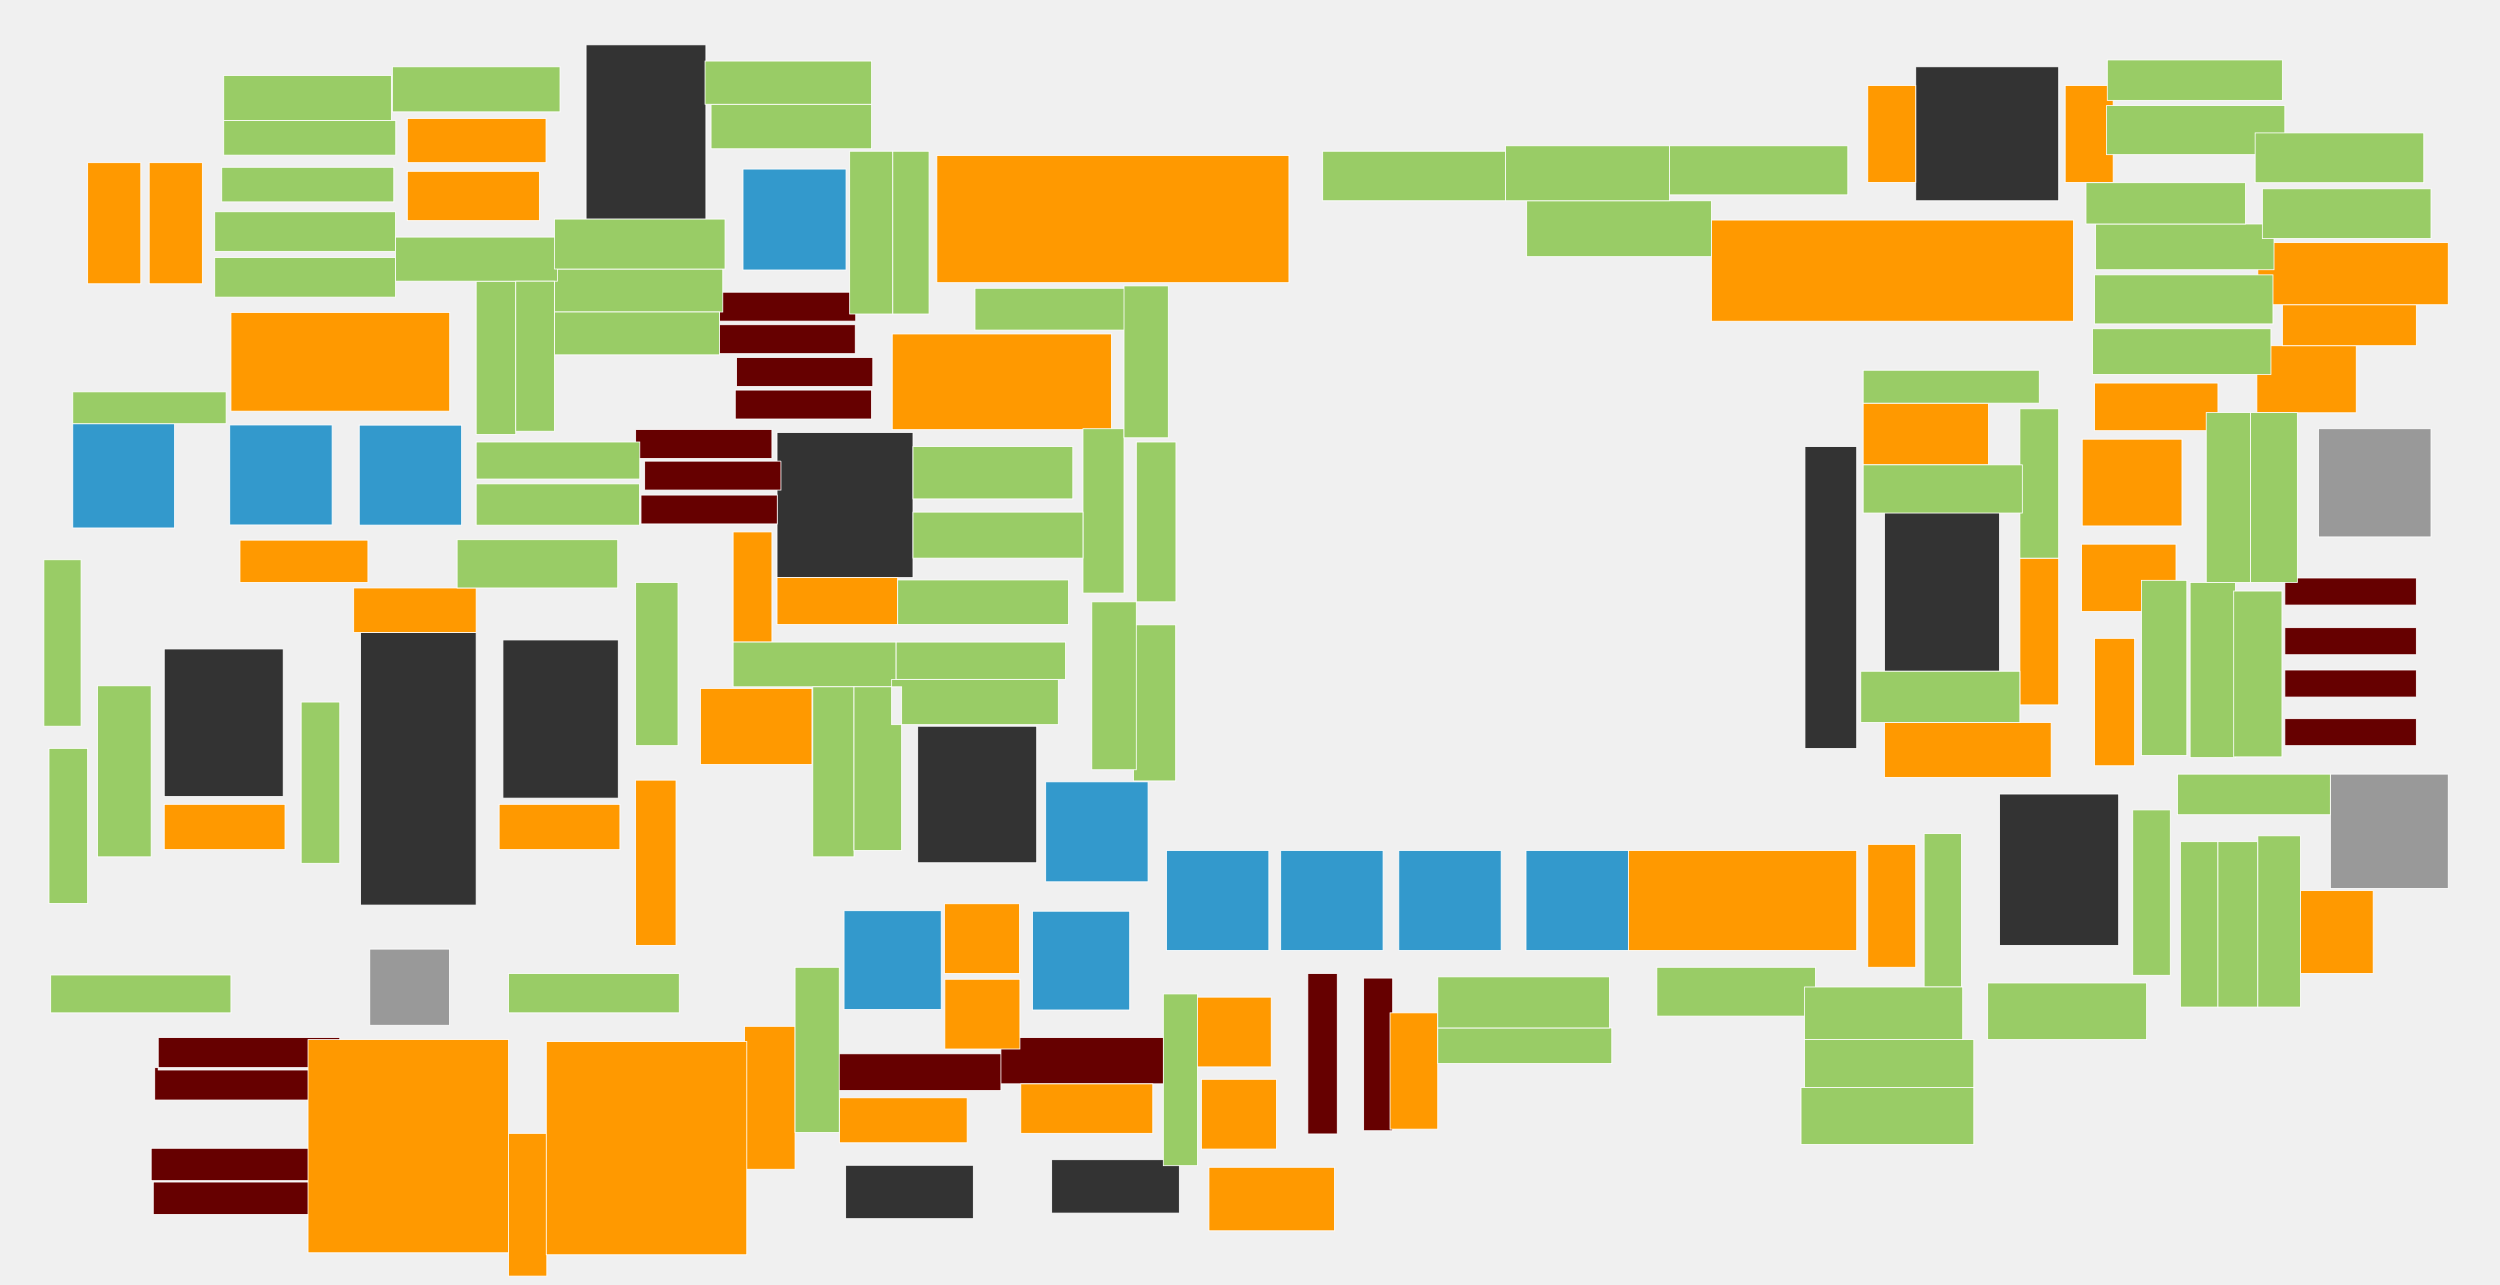
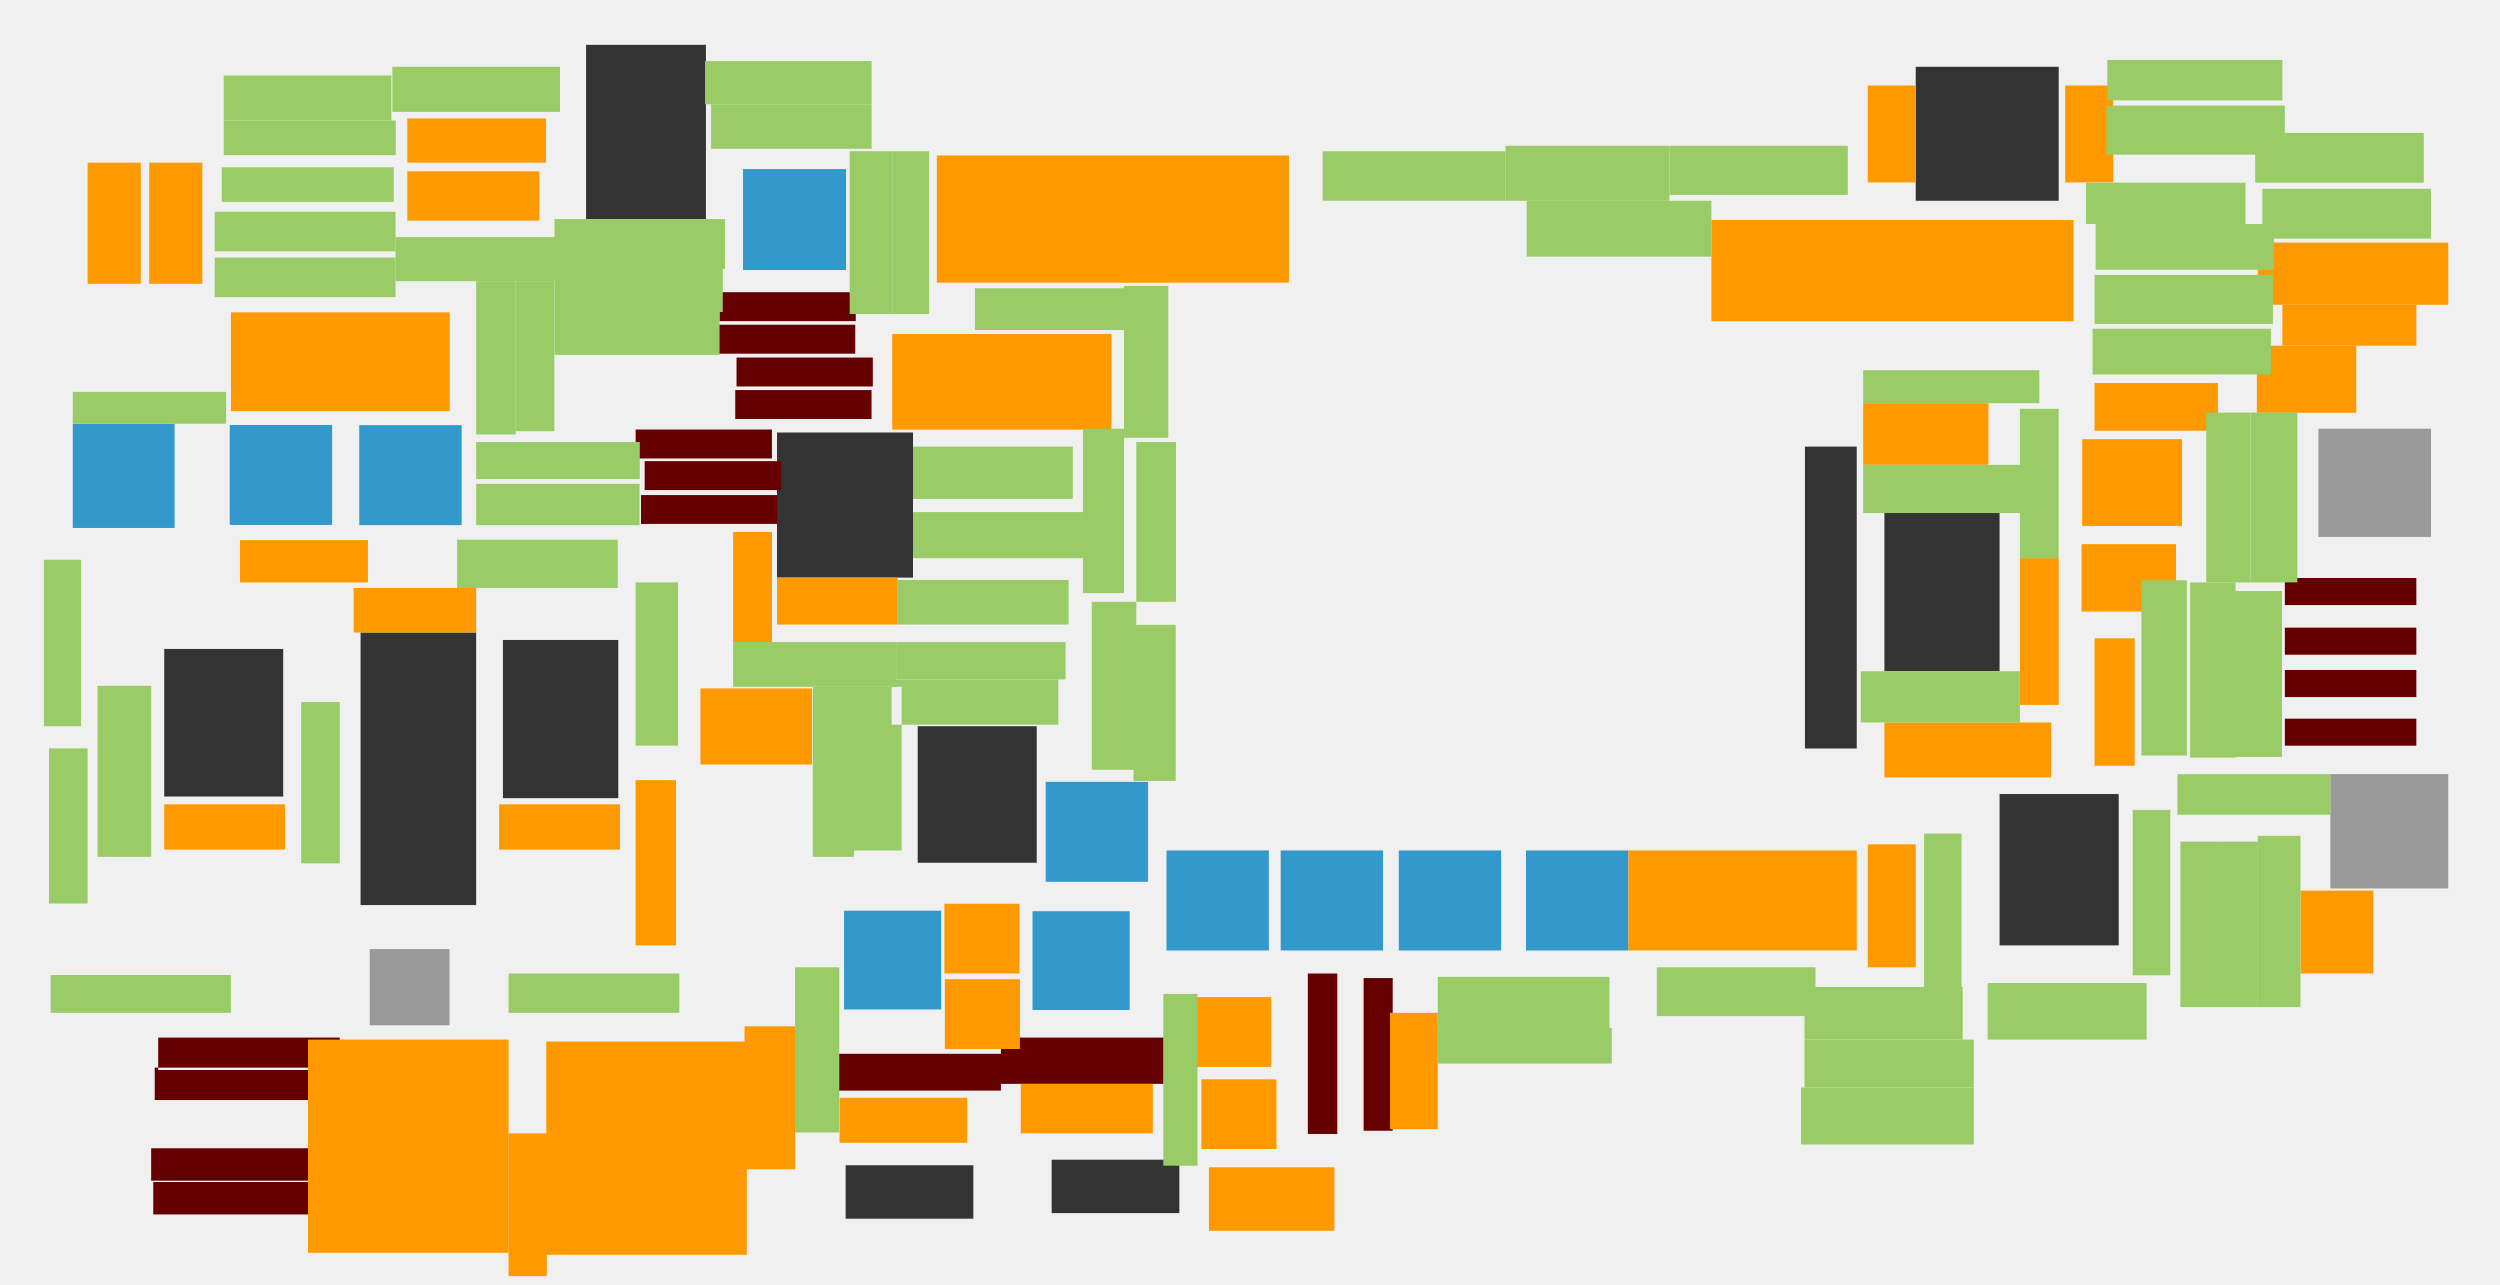
<svg xmlns="http://www.w3.org/2000/svg" version="1.1" id="Parts" x="0px" y="0px" width="3113px" height="1599px" viewBox="0 0 3113 1599" enable-background="new 0 0 3113 1599" xml:space="preserve">
  <g id="Transistors">
-     <rect id="NTE128" x="2886.89" y="533.84" fill="#999999" stroke="#FFFFFF" stroke-miterlimit="10" width="140.19" height="134.74" />
-     <rect id="NTE129" x="2901.75" y="963.92" fill="#999999" stroke="#FFFFFF" stroke-miterlimit="10" width="146.82" height="142.4" />
-     <rect id="BC550C" x="460.43" y="1181.82" fill="#999999" stroke="#FFFFFF" stroke-miterlimit="10" width="99.32" height="94.858" />
+     <rect id="NTE128" x="2886.89" y="533.84" fill="#999999" width="140.19" height="134.74" />
+     <rect id="NTE129" x="2901.75" y="963.92" fill="#999999" width="146.82" height="142.4" />
+     <rect id="BC550C" x="460.43" y="1181.82" fill="#999999" width="99.32" height="94.857" />
  </g>
  <g id="ICs">
-     <rect id="NE5534" x="2346.47" y="637.68" fill="#333333" stroke="#FFFFFF" stroke-miterlimit="10" width="143.39" height="198.142" />
-     <rect id="NTE929" x="448.98" y="787.6" fill="#333333" stroke="#FFFFFF" stroke-miterlimit="10" width="143.93" height="339.41" />
-     <path id="LM301" fill="#333333" stroke="#FFFFFF" stroke-miterlimit="10" d="M352.65,991.84H204.5V808.08h148.15V991.84z    M769.89,796.86H626.24V993.84H769.89V796.86z M2563.5,83.15h-178.03V250h178.03V83.15z" />
-     <rect id="TL071" x="1142.71" y="904.3" fill="#333333" stroke="#FFFFFF" stroke-miterlimit="10" width="148.21" height="170" />
-     <rect id="LM337" x="1309.52" y="1444.05" fill="#333333" stroke="#FFFFFF" stroke-miterlimit="10" width="159" height="66.5" />
-     <rect id="LM317" x="1053" y="1451" fill="#333333" stroke="#FFFFFF" stroke-miterlimit="10" width="159" height="66.5" />
-     <rect id="_4558" x="967.54" y="538.57" fill="#333333" stroke="#FFFFFF" stroke-miterlimit="10" width="169.33" height="180.68" />
-     <path id="TL082" fill="#333333" stroke="#FFFFFF" stroke-miterlimit="10" d="M2489.86,988.73h148.33v188.47h-148.33V988.73z    M879.01,55.82H729.77V273h149.24V55.82z" />
-     <rect id="THAT_2180_VCA" x="2247.51" y="556.1" fill="#333333" stroke="#FFFFFF" stroke-miterlimit="10" width="64.49" height="375.92" />
+     <rect id="NE5534" x="2346.47" y="637.68" fill="#333333" width="143.39" height="198.143" />
+     <rect id="NTE929" x="448.98" y="787.6" fill="#333333" width="143.93" height="339.41" />
+     <path id="LM301" fill="#333333" d="M352.65,991.84H204.5V808.08h148.15V991.84z M769.89,796.86H626.24V993.84H769.89V796.86z    M2563.5,83.15h-178.03V250h178.03V83.15z" />
+     <rect id="TL071" x="1142.71" y="904.3" fill="#333333" width="148.21" height="170" />
+     <rect id="LM337" x="1309.52" y="1444.05" fill="#333333" width="159" height="66.5" />
+     <rect id="LM317" x="1053" y="1451" fill="#333333" width="159" height="66.5" />
+     <rect id="_4558" x="967.54" y="538.57" fill="#333333" width="169.33" height="180.68" />
+     <path id="TL082" fill="#333333" d="M2489.86,988.73h148.33v188.47h-148.33V988.73z M879.01,55.82H729.77V273h149.24V55.82z" />
+     <rect id="THAT_2180_VCA" x="2247.51" y="556.1" fill="#333333" width="64.49" height="375.92" />
  </g>
  <g id="Diodes">
-     <path id="_1N4148" fill="#660000" stroke="#FFFFFF" stroke-miterlimit="10" d="M2845.09,719.75h163.74v33.65h-163.74V719.75z    M2845.09,815.24h163.74v-33.65h-163.74V815.24z M2845.09,867.97h163.74V834.32h-163.74V867.97z M2845.09,928.54h163.74v-33.65   h-163.74V928.54z M961.21,534.84H791.5v36.01h169.71V534.84z M972.44,574.21H802.72v36.01h169.71v-36.01H972.44z M967.88,616.43   H798.16v36.012h169.71L967.88,616.43L967.88,616.43z M1085.24,485.73H915.53v36.01h169.71V485.73z M1086.83,445.22H917.12v36.012   h169.71V445.22z M1064.96,404.37H895.25v36.01h169.71V404.37z M1065.59,363.85H895.87v36.01h169.71L1065.59,363.85L1065.59,363.85z   " />
-     <path id="_1N4007" fill="#660000" stroke="#FFFFFF" stroke-miterlimit="10" d="M423.1,1332.35H197V1292h226.1V1332.35z    M418.75,1329.42h-226.1v40.35h226.1V1329.42z M414.34,1429.82h-226.1v40.35h226.1V1429.82z M416.93,1471.86h-226.1v40.35h226.1   V1471.86z M1449,1292h-202.66v57.6H1449V1292z M1246.34,1312.18H1034V1358h212.34V1312.18z M1665.18,1212.21h-36.67V1412h36.67   V1212.21z M1734.189,1217.9H1698V1408h36.189V1217.9z" />
+     <path id="_1N4148" fill="#660000" d="M2845.09,719.75h163.74v33.65h-163.74V719.75z M2845.09,815.24h163.74v-33.65h-163.74V815.24z    M2845.09,867.97h163.74V834.32h-163.74V867.97z M2845.09,928.54h163.74v-33.65h-163.74V928.54z M961.21,534.84H791.5v36.01h169.71   V534.84z M972.44,574.21H802.72v36.01h169.71v-36.01H972.44z M967.88,616.43H798.16v36.013h169.71L967.88,616.43L967.88,616.43z    M1085.24,485.73H915.53v36.01h169.71V485.73z M1086.83,445.22H917.12v36.013h169.71V445.22z M1064.96,404.37H895.25v36.01h169.71   V404.37z M1065.59,363.85H895.87v36.01h169.71L1065.59,363.85L1065.59,363.85z" />
+     <path id="_1N4007" fill="#660000" d="M423.1,1332.35H197V1292h226.1V1332.35z M418.75,1329.42h-226.1v40.35h226.1V1329.42z    M414.34,1429.82h-226.1v40.35h226.1V1429.82z M416.93,1471.86h-226.1v40.35h226.1V1471.86z M1449,1292h-202.66v57.6H1449V1292z    M1246.34,1312.18H1034V1358h212.34V1312.18z M1665.18,1212.21h-36.67V1412h36.67V1212.21z M1734.189,1217.9H1698V1408h36.189   V1217.9z" />
  </g>
  <g id="Trimmers">
-     <path id="_5K_Trimmer" fill="#3399CC" stroke="#FFFFFF" stroke-miterlimit="10" d="M1172,1257h-121v-123h121V1257z    M1406.71,1134.64h-121v123h121V1134.64z" />
-     <path id="_50K_Trimmer" fill="#3399CC" stroke="#FFFFFF" stroke-miterlimit="10" d="M1580,1183.5h-127.5V1059H1580V1183.5z    M1722.21,1059h-127.5v124.5h127.5V1059z M1869.27,1059h-127.5v124.5h127.5V1059z M2027.67,1059h-127.5v124.5h127.5V1059z    M1429.58,973.53h-127.5v124.5h127.5V973.53z M574.82,529.39h-127.5v124.5h127.5V529.39z M413.56,529.16h-127.5v124.5h127.5V529.16   z M1053.5,210.51H925.19V336.2h128.31V210.51z" />
-     <rect id="_500K_Trimmer" x="90.61" y="527.61" fill="#3399CC" stroke="#FFFFFF" stroke-miterlimit="10" width="126.81" height="129.81" />
+     <path id="_5K_Trimmer" fill="#3399CC" d="M1172,1257h-121v-123h121V1257z M1406.71,1134.64h-121v123h121V1134.64z" />
+     <path id="_50K_Trimmer" fill="#3399CC" d="M1580,1183.5h-127.5V1059H1580V1183.5z M1722.21,1059h-127.5v124.5h127.5V1059z    M1869.27,1059h-127.5v124.5h127.5V1059z M2027.67,1059h-127.5v124.5h127.5V1059z M1429.58,973.53h-127.5v124.5h127.5V973.53z    M574.82,529.39h-127.5v124.5h127.5V529.39z M413.56,529.16h-127.5v124.5h127.5V529.16z M1053.5,210.51H925.19V336.2h128.31V210.51   z" />
+     <rect id="_500K_Trimmer" x="90.61" y="527.61" fill="#3399CC" width="126.81" height="129.81" />
  </g>
  <g id="Capacitors">
    <g id="Tantalum">
-       <rect id="_22uf" x="872.18" y="857.21" fill="#FF9900" stroke="#FFFFFF" stroke-miterlimit="10" width="138.892" height="94.79" />
+       <rect id="_22uf" x="872.18" y="857.21" fill="#FF9900" width="138.893" height="94.79" />
    </g>
    <g id="Film">
-       <rect id="_0.47uF" x="2027.67" y="1059" fill="#FF9900" stroke="#FFFFFF" stroke-miterlimit="10" width="284.33" height="124.5" />
-       <rect id="_1.8uF" x="1166.55" y="193.58" fill="#FF9900" stroke="#FFFFFF" stroke-miterlimit="10" width="438.45" height="158.42" />
-       <rect id="_0.33uF" x="287.57" y="389" fill="#FF9900" stroke="#FFFFFF" stroke-miterlimit="10" width="272.42" height="123" />
-       <path id="_100nF" fill="#FF9900" stroke="#FFFFFF" stroke-miterlimit="10" d="M1661.67,1532.6h-156.3v-79.108h156.3V1532.6z     M680.92,1411.25h-47.68v177.76h47.68V1411.25z M990,1277.96h-62.91v178.021H990V1277.96z M1204.311,1366.97h-158.869V1423    h158.869V1366.97z M1435.46,1349.66h-164.4v61.59h164.4V1349.66z M1730.89,1406.02h59.4V1261.2h-59.4V1406.02z" />
-       <rect id="_0.01uF" x="1111" y="415.85" fill="#FF9900" stroke="#FFFFFF" stroke-miterlimit="10" width="273" height="119.15" />
-       <path id="_1nF" fill="#FF9900" stroke="#FFFFFF" stroke-miterlimit="10" d="M791.46,971.41h50.34v205.79h-50.34V971.41z     M175.33,202.56h-66.2v150.8h66.2V202.56z M251.97,202.56h-66.2v150.8h66.2V202.56z M2761.79,476.97h-153.62v59.33h153.62V476.97z     M2608.17,953.54h49.89V794.86h-49.89V953.54z M679.92,147.5H507.16v55.06h172.76V147.5z M671.64,213.31H507.16v61.42H671.64    V213.31z" />
+       <rect id="_0.47uF" x="2027.67" y="1059" fill="#FF9900" width="284.33" height="124.5" />
+       <rect id="_1.8uF" x="1166.55" y="193.58" fill="#FF9900" width="438.45" height="158.42" />
+       <rect id="_0.33uF" x="287.57" y="389" fill="#FF9900" width="272.42" height="123" />
+       <path id="_100nF" fill="#FF9900" d="M1661.67,1532.6h-156.3v-79.107h156.3V1532.6z M680.92,1411.25h-47.68v177.76h47.68V1411.25z     M990,1277.96h-62.91v178.021H990V1277.96z M1204.311,1366.97h-158.868V1423h158.868V1366.97z M1435.46,1349.66h-164.4v61.59    h164.4V1349.66z M1730.89,1406.02h59.4V1261.2h-59.4V1406.02z" />
+       <rect id="_0.01uF" x="1111" y="415.85" fill="#FF9900" width="273" height="119.15" />
+       <path id="_1nF" fill="#FF9900" d="M791.46,971.41h50.34v205.79h-50.34V971.41z M175.33,202.56h-66.2v150.8h66.2V202.56z     M251.97,202.56h-66.2v150.8h66.2V202.56z M2761.79,476.97h-153.62v59.33h153.62V476.97z M2608.17,953.54h49.89V794.86h-49.89    V953.54z M679.92,147.5H507.16v55.06h172.76V147.5z M671.64,213.31H507.16v61.42H671.64V213.31z" />
    </g>
    <g id="Electrolytic">
-       <rect id="_1uF_50v" x="2592.75" y="546.87" fill="#FF9900" stroke="#FFFFFF" stroke-miterlimit="10" width="124.24" height="108.05" />
-       <rect id="_4.7uF_25v" x="2131.02" y="274" fill="#FF9900" stroke="#FFFFFF" stroke-miterlimit="10" width="450.98" height="126" />
-       <path id="_10uF_25v" fill="#FF9900" stroke="#FFFFFF" stroke-miterlimit="10" d="M1589.45,1430.811h-93.5v-86.869h93.5V1430.811z     M1582.95,1241.64h-93.5v86.87h93.5V1241.64z M1270,1219.35h-93.5v86.87h93.5V1219.35z M1269.49,1125.34h-93.5v86.87h93.5V1125.34    z" />
-       <path id="_22uF_16v" fill="#FF9900" stroke="#FFFFFF" stroke-miterlimit="10" d="M2955.08,1212.21h-90.561V1108.98h90.561V1212.21    z M2709.561,677.59H2592v83.91h117.561V677.59z M2810.23,514H2934v-83.52h-123.77V514z" />
-       <path id="_1000uF_50v" fill="#FF9900" stroke="#FFFFFF" stroke-miterlimit="10" d="M633.24,1559.97H383.55V1294.5h249.69V1559.97z     M929.9,1296.97H680.21v265.47H929.9V1296.97z" />
+       <rect id="_1uF_50v" x="2592.75" y="546.87" fill="#FF9900" width="124.24" height="108.05" />
+       <rect id="_4.7uF_25v" x="2131.02" y="274" fill="#FF9900" width="450.98" height="126" />
+       <path id="_10uF_25v" fill="#FF9900" d="M1589.45,1430.811h-93.5v-86.868h93.5V1430.811z M1582.95,1241.64h-93.5v86.87h93.5    V1241.64z M1270,1219.35h-93.5v86.87h93.5V1219.35z M1269.49,1125.34h-93.5v86.87h93.5V1125.34z" />
+       <path id="_22uF_16v" fill="#FF9900" d="M2955.08,1212.21h-90.561V1108.98h90.561V1212.21z M2709.561,677.59H2592v83.91h117.561    V677.59z M2810.23,514H2934v-83.52h-123.77V514z" />
+       <path id="_1000uF_50v" fill="#FF9900" d="M633.24,1559.97H383.55V1294.5h249.69V1559.97z M929.9,1296.97H680.21v265.47H929.9    V1296.97z" />
    </g>
    <g id="Ceramic">
-       <path id="_150pf" fill="#FF9900" stroke="#FFFFFF" stroke-miterlimit="10" d="M3008.83,430.48H2842V379.46h166.83V430.48z     M592.91,732.14H440.4v55.46h152.51V732.14z" />
-       <path id="_100pf" fill="#FF9900" stroke="#FFFFFF" stroke-miterlimit="10" d="M961.21,799.5h-48.35V662.35h48.35V799.5z     M1117.78,719.25H967.54v58.46h150.24V719.25z M2476,578.83h-156V502.02h156V578.83z M2811.45,379.46h237.12v-77.35h-237.121    L2811.45,379.46L2811.45,379.46z M2554.13,899.62h-207.66V968h207.66V899.62z" />
-       <rect id="_27pf" x="2515.16" y="695" fill="#FF9900" stroke="#FFFFFF" stroke-miterlimit="10" width="48.34" height="182.75" />
-       <rect id="_22pf" x="2325.72" y="1051.4" fill="#FF9900" stroke="#FFFFFF" stroke-miterlimit="10" width="59.75" height="153.05" />
-       <rect id="_15pf" x="621.51" y="1001.54" fill="#FF9900" stroke="#FFFFFF" stroke-miterlimit="10" width="150.41" height="56.42" />
-       <path id="_10pF" fill="#FF9900" stroke="#FFFFFF" stroke-miterlimit="10" d="M458.14,725.24H298.79v-52.67h159.35V725.24z     M2631.311,106.47h-59.75v120.69h59.75V106.47z M2385.47,106.47h-59.75v120.69h59.75V106.47z" />
-       <rect id="_5pf" x="204.5" y="1001.54" fill="#FF9900" stroke="#FFFFFF" stroke-miterlimit="10" width="150.41" height="56.42" />
+       <path id="_150pf" fill="#FF9900" d="M3008.83,430.48H2842V379.46h166.83V430.48z M592.91,732.14H440.4v55.46h152.51V732.14z" />
+       <path id="_100pf" fill="#FF9900" d="M961.21,799.5h-48.35V662.35h48.35V799.5z M1117.78,719.25H967.54v58.46h150.24V719.25z     M2476,578.83h-156V502.02h156V578.83z M2811.45,379.46h237.12v-77.35h-237.121L2811.45,379.46L2811.45,379.46z M2554.13,899.62    h-207.66V968h207.66V899.62z" />
+       <rect id="_27pf" x="2515.16" y="695" fill="#FF9900" width="48.34" height="182.75" />
+       <rect id="_22pf" x="2325.72" y="1051.4" fill="#FF9900" width="59.75" height="153.05" />
+       <rect id="_15pf" x="621.51" y="1001.54" fill="#FF9900" width="150.41" height="56.42" />
+       <path id="_10pF" fill="#FF9900" d="M458.14,725.24H298.79v-52.67h159.35V725.24z M2631.311,106.47h-59.75v120.69h59.75V106.47z     M2385.47,106.47h-59.75v120.69h59.75V106.47z" />
+       <rect id="_5pf" x="204.5" y="1001.54" fill="#FF9900" width="150.41" height="56.42" />
    </g>
  </g>
  <g id="Resistors">
-     <path id="_4K7" fill="#99CC66" stroke="#FFFFFF" stroke-miterlimit="10" d="M109.13,1125H61V931.86h48.13V1125z M1115.84,799.5   H912.86v55.71h202.979L1115.84,799.5L1115.84,799.5z M2761.79,1048.05H2715V1254h46.79V1048.05z M2702.46,1008.5h-46.79v205.95   h46.79V1008.5z M1085.34,129.83H885.4v55.43h199.938L1085.34,129.83L1085.34,129.83z" />
-     <path id="_120R" fill="#99CC66" stroke="#FFFFFF" stroke-miterlimit="10" d="M1491.09,1451.5h-42.53v-213.87h42.53V1451.5z    M1045.061,1204.45H990v205.729h55.061V1204.45z" />
-     <path id="_1K5" fill="#99CC66" stroke="#FFFFFF" stroke-miterlimit="10" d="M1063.4,1066.96h-51.33V855.21h51.33V1066.96z    M1399.62,533.84h-51.11v204.68h51.11V533.84z M796.36,602.5H592.91v51.45h203.45V602.5z" />
-     <path id="_100K" fill="#99CC66" stroke="#FFFFFF" stroke-miterlimit="10" d="M1063.4,855.21h59.33V1059h-59.33V855.21z    M1317.82,846.03H1110.26v56.3h207.562L1317.82,846.03L1317.82,846.03z M1463.98,778.04h-52.592v194.38h52.592V778.04z    M423.11,874.18H375V1075h48.11V874.18z M769.21,672.04H569.2v60.1h200.01V672.04z M2672.98,1224H2475.02v70.5h197.961V1224   L2672.98,1224z M2860.68,513.74h-58.42v211.5h58.42V513.74z M1420.189,358.94H1214.04v52.08h206.149V358.94L1420.189,358.94z" />
-     <rect id="_3K3_or_10K" x="1359.5" y="749.4" fill="#99CC66" stroke="#FFFFFF" stroke-miterlimit="10" width="55.42" height="209.1" />
-     <path id="_22K1" fill="#99CC66" stroke="#FFFFFF" stroke-miterlimit="10" d="M2608.17,342.24h222.13v61.1h-222.13V342.24z    M2622.96,192.58h222.13v-61.1h-222.13V192.58z" />
-     <path id="_22R" fill="#99CC66" stroke="#FFFFFF" stroke-miterlimit="10" d="M2727.13,943.42h56.56V725.24h-56.56V943.42z    M2666.5,722.62h56.561V940.8H2666.5V722.62z M2624,74.63h218V125h-218V74.63z" />
-     <rect id="_51R" x="2317" y="835.82" fill="#99CC66" stroke="#FFFFFF" stroke-miterlimit="10" width="198.16" height="63.8" />
-     <rect id="_133K" x="1136.87" y="637.68" fill="#99CC66" stroke="#FFFFFF" stroke-miterlimit="10" width="211.64" height="57.32" />
-     <rect id="_523K" x="1647" y="188.31" fill="#99CC66" stroke="#FFFFFF" stroke-miterlimit="10" width="227.64" height="61.69" />
-     <path id="_2K2" fill="#99CC66" stroke="#FFFFFF" stroke-miterlimit="10" d="M2605.64,409.31h222.13v57h-222.129L2605.64,409.31   L2605.64,409.31z M2609.46,335.9h222.13v-57h-222.13V335.9z M487.34,93.97H278.58v56.12h208.75L487.34,93.97L487.34,93.97z    M697.33,83.15H488.58v56.12h208.75V83.15L697.33,83.15z M2901.75,1014.54h-190.4v-50.62h190.4V1014.54z M2811.45,1048.061h-49.66   V1254h49.66V1048.061z" />
-     <path id="_20K" fill="#99CC66" stroke="#FFFFFF" stroke-miterlimit="10" d="M2442.51,1229H2395.9v-190.99h46.608L2442.51,1229   L2442.51,1229z M2131.02,250H1901v69.61h230.02V250z M492.81,150.09H278.58v43.11H492.81V150.09z M490.34,208.29v43.11H276.11   v-43.11H490.34L490.34,208.29z M2457.79,1425.11h-215.16v-70.91h215.16V1425.11z" />
-     <path id="_2K4" fill="#99CC66" stroke="#FFFFFF" stroke-miterlimit="10" d="M2796.11,278.9h-198.65v-51.4h198.65V278.9z    M1111.72,188.31H1058V391h53.72V188.31z" />
-     <path id="_100R" fill="#99CC66" stroke="#FFFFFF" stroke-miterlimit="10" d="M2747.189,513.74h55.069v211.5h-55.069V513.74z    M2078.8,181.52h-204.16V250h204.16V181.52z" />
-     <path id="_5K6_" fill="#99CC66" stroke="#FFFFFF" stroke-miterlimit="10" d="M2864.52,1254h-53.068v-213.25h53.068V1254z    M2781.39,942.49h60.11V735.95h-60.11V942.49z" />
-     <rect id="_200K" x="2247" y="1294.5" fill="#99CC66" stroke="#FFFFFF" stroke-miterlimit="10" width="210.79" height="59.7" />
-     <rect id="_90K9" x="2063.08" y="1204.45" fill="#99CC66" stroke="#FFFFFF" stroke-miterlimit="10" width="197.54" height="60.81" />
-     <rect id="_5K1" x="2515.16" y="509.02" fill="#99CC66" stroke="#FFFFFF" stroke-miterlimit="10" width="48.34" height="185.98" />
-     <path id="_909K" fill="#99CC66" stroke="#FFFFFF" stroke-miterlimit="10" d="M281.59,527.61H90.61V487.93h190.98V527.61z M900,335   H690.5v53.5H900V335z" />
-     <rect id="_7K5" x="1111.72" y="188.31" fill="#99CC66" stroke="#FFFFFF" stroke-miterlimit="10" width="45.15" height="202.69" />
-     <path id="_10K" fill="#99CC66" stroke="#FFFFFF" stroke-miterlimit="10" d="M1454.78,545.15h-55.16V355.99h55.16V545.15z    M2817.09,297.08h209.99v-62.01h-209.99V297.08z M2808.11,165.49H3018.1v62.01H2808.11V165.49z M2078.8,181.52h222.12v61.14H2078.8   V181.52z M877.91,76.02h207.43v53.81H877.91V76.02z M267.36,320.68h225.16V370H267.36V320.68z M267.36,263.68h225.16V313H267.36   V263.68z M1326.84,845.94h-211V799.5h211V845.94z" />
-     <path id="_1M5" fill="#99CC66" stroke="#FFFFFF" stroke-miterlimit="10" d="M592.91,350.13h49.3V541h-49.3V350.13z M2007,1280   h-216.71v44.35H2007V1280z" />
-     <path id="_1K" fill="#99CC66" stroke="#FFFFFF" stroke-miterlimit="10" d="M492.52,295.22H694.07v54.91H492.52V295.22z    M690.5,441.88H896V388.5H690.5V441.88z M2247,1294.5h196.98V1229H2247V1294.5z M2518.21,578.83H2320v60.01h198.21V578.83z    M845.85,1212.21H633.24v48.99H845.85V1212.21z M1335.88,556.1h-199.01v65.15h199.01V556.1z M1330.59,722.15h-212.81v55.56h212.81   V722.15L1330.59,722.15z M2539.33,461H2320v41.02h219.33V461z" />
-     <rect id="_3K02" x="121.46" y="853.95" fill="#99CC66" stroke="#FFFFFF" stroke-miterlimit="10" width="66.78" height="213.01" />
-     <rect id="_6K04" x="54.63" y="697" fill="#99CC66" stroke="#FFFFFF" stroke-miterlimit="10" width="46.33" height="207.29" />
-     <rect id="_1M29" x="1790.29" y="1216.38" fill="#99CC66" stroke="#FFFFFF" stroke-miterlimit="10" width="213.85" height="63.62" />
-     <rect id="_5K49" x="690.5" y="272.79" fill="#99CC66" stroke="#FFFFFF" stroke-miterlimit="10" width="212.32" height="62.21" />
-     <rect id="_23K2" x="592.91" y="550.38" fill="#99CC66" stroke="#FFFFFF" stroke-miterlimit="10" width="203.75" height="46.12" />
-     <rect id="_390K" x="642.21" y="350.13" fill="#99CC66" stroke="#FFFFFF" stroke-miterlimit="10" width="48.12" height="186.86" />
-     <rect id="_270R" x="1414.92" y="550.38" fill="#99CC66" stroke="#FFFFFF" stroke-miterlimit="10" width="49.38" height="199.021" />
-     <path id="_22M_" fill="#99CC66" stroke="#FFFFFF" stroke-miterlimit="10" d="M287.56,1214.061H63.1v47.141h224.47L287.56,1214.061   L287.56,1214.061z M844.25,928.54H791.5v-203.3h52.75V928.54z" />
+     <path id="_4K7" fill="#99CC66" d="M109.13,1125H61V931.86h48.13V1125z M1115.84,799.5H912.86v55.71h202.979L1115.84,799.5   L1115.84,799.5z M2761.79,1048.05H2715V1254h46.79V1048.05z M2702.46,1008.5h-46.79v205.95h46.79V1008.5z M1085.34,129.83H885.4   v55.43h199.938L1085.34,129.83L1085.34,129.83z" />
+     <path id="_120R" fill="#99CC66" d="M1491.09,1451.5h-42.53v-213.87h42.53V1451.5z M1045.061,1204.45H990v205.729h55.061V1204.45z" />
+     <path id="_1K5" fill="#99CC66" d="M1063.4,1066.96h-51.33V855.21h51.33V1066.96z M1399.62,533.84h-51.11v204.68h51.11V533.84z    M796.36,602.5H592.91v51.45h203.45V602.5z" />
+     <path id="_100K" fill="#99CC66" d="M1063.4,855.21h59.33V1059h-59.33V855.21z M1317.82,846.03H1110.26v56.3h207.563L1317.82,846.03   L1317.82,846.03z M1463.98,778.04h-52.593v194.38h52.593V778.04z M423.11,874.18H375V1075h48.11V874.18z M769.21,672.04H569.2v60.1   h200.01V672.04z M2672.98,1224H2475.02v70.5h197.961V1224L2672.98,1224z M2860.68,513.74h-58.42v211.5h58.42V513.74z    M1420.189,358.94H1214.04v52.08h206.149V358.94L1420.189,358.94z" />
+     <rect id="_3K3_or_10K" x="1359.5" y="749.4" fill="#99CC66" width="55.42" height="209.1" />
+     <path id="_22K1" fill="#99CC66" d="M2608.17,342.24h222.13v61.1h-222.13V342.24z M2622.96,192.58h222.13v-61.1h-222.13V192.58z" />
+     <path id="_22R" fill="#99CC66" d="M2727.13,943.42h56.56V725.24h-56.56V943.42z M2666.5,722.62h56.561V940.8H2666.5V722.62z    M2624,74.63h218V125h-218V74.63z" />
+     <rect id="_51R" x="2317" y="835.82" fill="#99CC66" width="198.16" height="63.8" />
+     <rect id="_133K" x="1136.87" y="637.68" fill="#99CC66" width="211.64" height="57.32" />
+     <rect id="_523K" x="1647" y="188.31" fill="#99CC66" width="227.64" height="61.69" />
+     <path id="_2K2" fill="#99CC66" d="M2605.64,409.31h222.13v57h-222.129L2605.64,409.31L2605.64,409.31z M2609.46,335.9h222.13v-57   h-222.13V335.9z M487.34,93.97H278.58v56.12h208.75L487.34,93.97L487.34,93.97z M697.33,83.15H488.58v56.12h208.75V83.15   L697.33,83.15z M2901.75,1014.54h-190.4v-50.62h190.4V1014.54z M2811.45,1048.061h-49.66V1254h49.66V1048.061z" />
+     <path id="_20K" fill="#99CC66" d="M2442.51,1229H2395.9v-190.99h46.607L2442.51,1229L2442.51,1229z M2131.02,250H1901v69.61h230.02   V250z M492.81,150.09H278.58v43.11H492.81V150.09z M490.34,208.29v43.11H276.11v-43.11H490.34L490.34,208.29z M2457.79,1425.11   h-215.16v-70.91h215.16V1425.11z" />
+     <path id="_2K4" fill="#99CC66" d="M2796.11,278.9h-198.65v-51.4h198.65V278.9z M1111.72,188.31H1058V391h53.72V188.31z" />
+     <path id="_100R" fill="#99CC66" d="M2747.189,513.74h55.068v211.5h-55.068V513.74z M2078.8,181.52h-204.16V250h204.16V181.52z" />
+     <path id="_5K6_" fill="#99CC66" d="M2864.52,1254h-53.067v-213.25h53.067V1254z M2781.39,942.49h60.11V735.95h-60.11V942.49z" />
+     <rect id="_200K" x="2247" y="1294.5" fill="#99CC66" width="210.79" height="59.7" />
+     <rect id="_90K9" x="2063.08" y="1204.45" fill="#99CC66" width="197.54" height="60.81" />
+     <rect id="_5K1" x="2515.16" y="509.02" fill="#99CC66" width="48.34" height="185.98" />
+     <path id="_909K" fill="#99CC66" d="M281.59,527.61H90.61V487.93h190.98V527.61z M900,335H690.5v53.5H900V335z" />
+     <rect id="_7K5" x="1111.72" y="188.31" fill="#99CC66" width="45.15" height="202.69" />
+     <path id="_10K" fill="#99CC66" d="M1454.78,545.15h-55.16V355.99h55.16V545.15z M2817.09,297.08h209.99v-62.01h-209.99V297.08z    M2808.11,165.49H3018.1v62.01H2808.11V165.49z M2078.8,181.52h222.12v61.14H2078.8V181.52z M877.91,76.02h207.43v53.81H877.91   V76.02z M267.36,320.68h225.16V370H267.36V320.68z M267.36,263.68h225.16V313H267.36V263.68z M1326.84,845.94h-211V799.5h211   V845.94z" />
+     <path id="_1M5" fill="#99CC66" d="M592.91,350.13h49.3V541h-49.3V350.13z M2007,1280h-216.71v44.35H2007V1280z" />
+     <path id="_1K" fill="#99CC66" d="M492.52,295.22H694.07v54.91H492.52V295.22z M690.5,441.88H896V388.5H690.5V441.88z M2247,1294.5   h196.98V1229H2247V1294.5z M2518.21,578.83H2320v60.01h198.21V578.83z M845.85,1212.21H633.24v48.99H845.85V1212.21z    M1335.88,556.1h-199.01v65.15h199.01V556.1z M1330.59,722.15h-212.81v55.56h212.81V722.15L1330.59,722.15z M2539.33,461H2320   v41.02h219.33V461z" />
+     <rect id="_3K02" x="121.46" y="853.95" fill="#99CC66" width="66.78" height="213.01" />
+     <rect id="_6K04" x="54.63" y="697" fill="#99CC66" width="46.33" height="207.29" />
+     <rect id="_1M29" x="1790.29" y="1216.38" fill="#99CC66" width="213.85" height="63.62" />
+     <rect id="_5K49" x="690.5" y="272.79" fill="#99CC66" width="212.32" height="62.21" />
+     <rect id="_23K2" x="592.91" y="550.38" fill="#99CC66" width="203.75" height="46.12" />
+     <rect id="_390K" x="642.21" y="350.13" fill="#99CC66" width="48.12" height="186.86" />
+     <rect id="_270R" x="1414.92" y="550.38" fill="#99CC66" width="49.38" height="199.021" />
+     <path id="_22M_" fill="#99CC66" d="M287.56,1214.061H63.1v47.142h224.47L287.56,1214.061L287.56,1214.061z M844.25,928.54H791.5   v-203.3h52.75V928.54z" />
  </g>
</svg>
